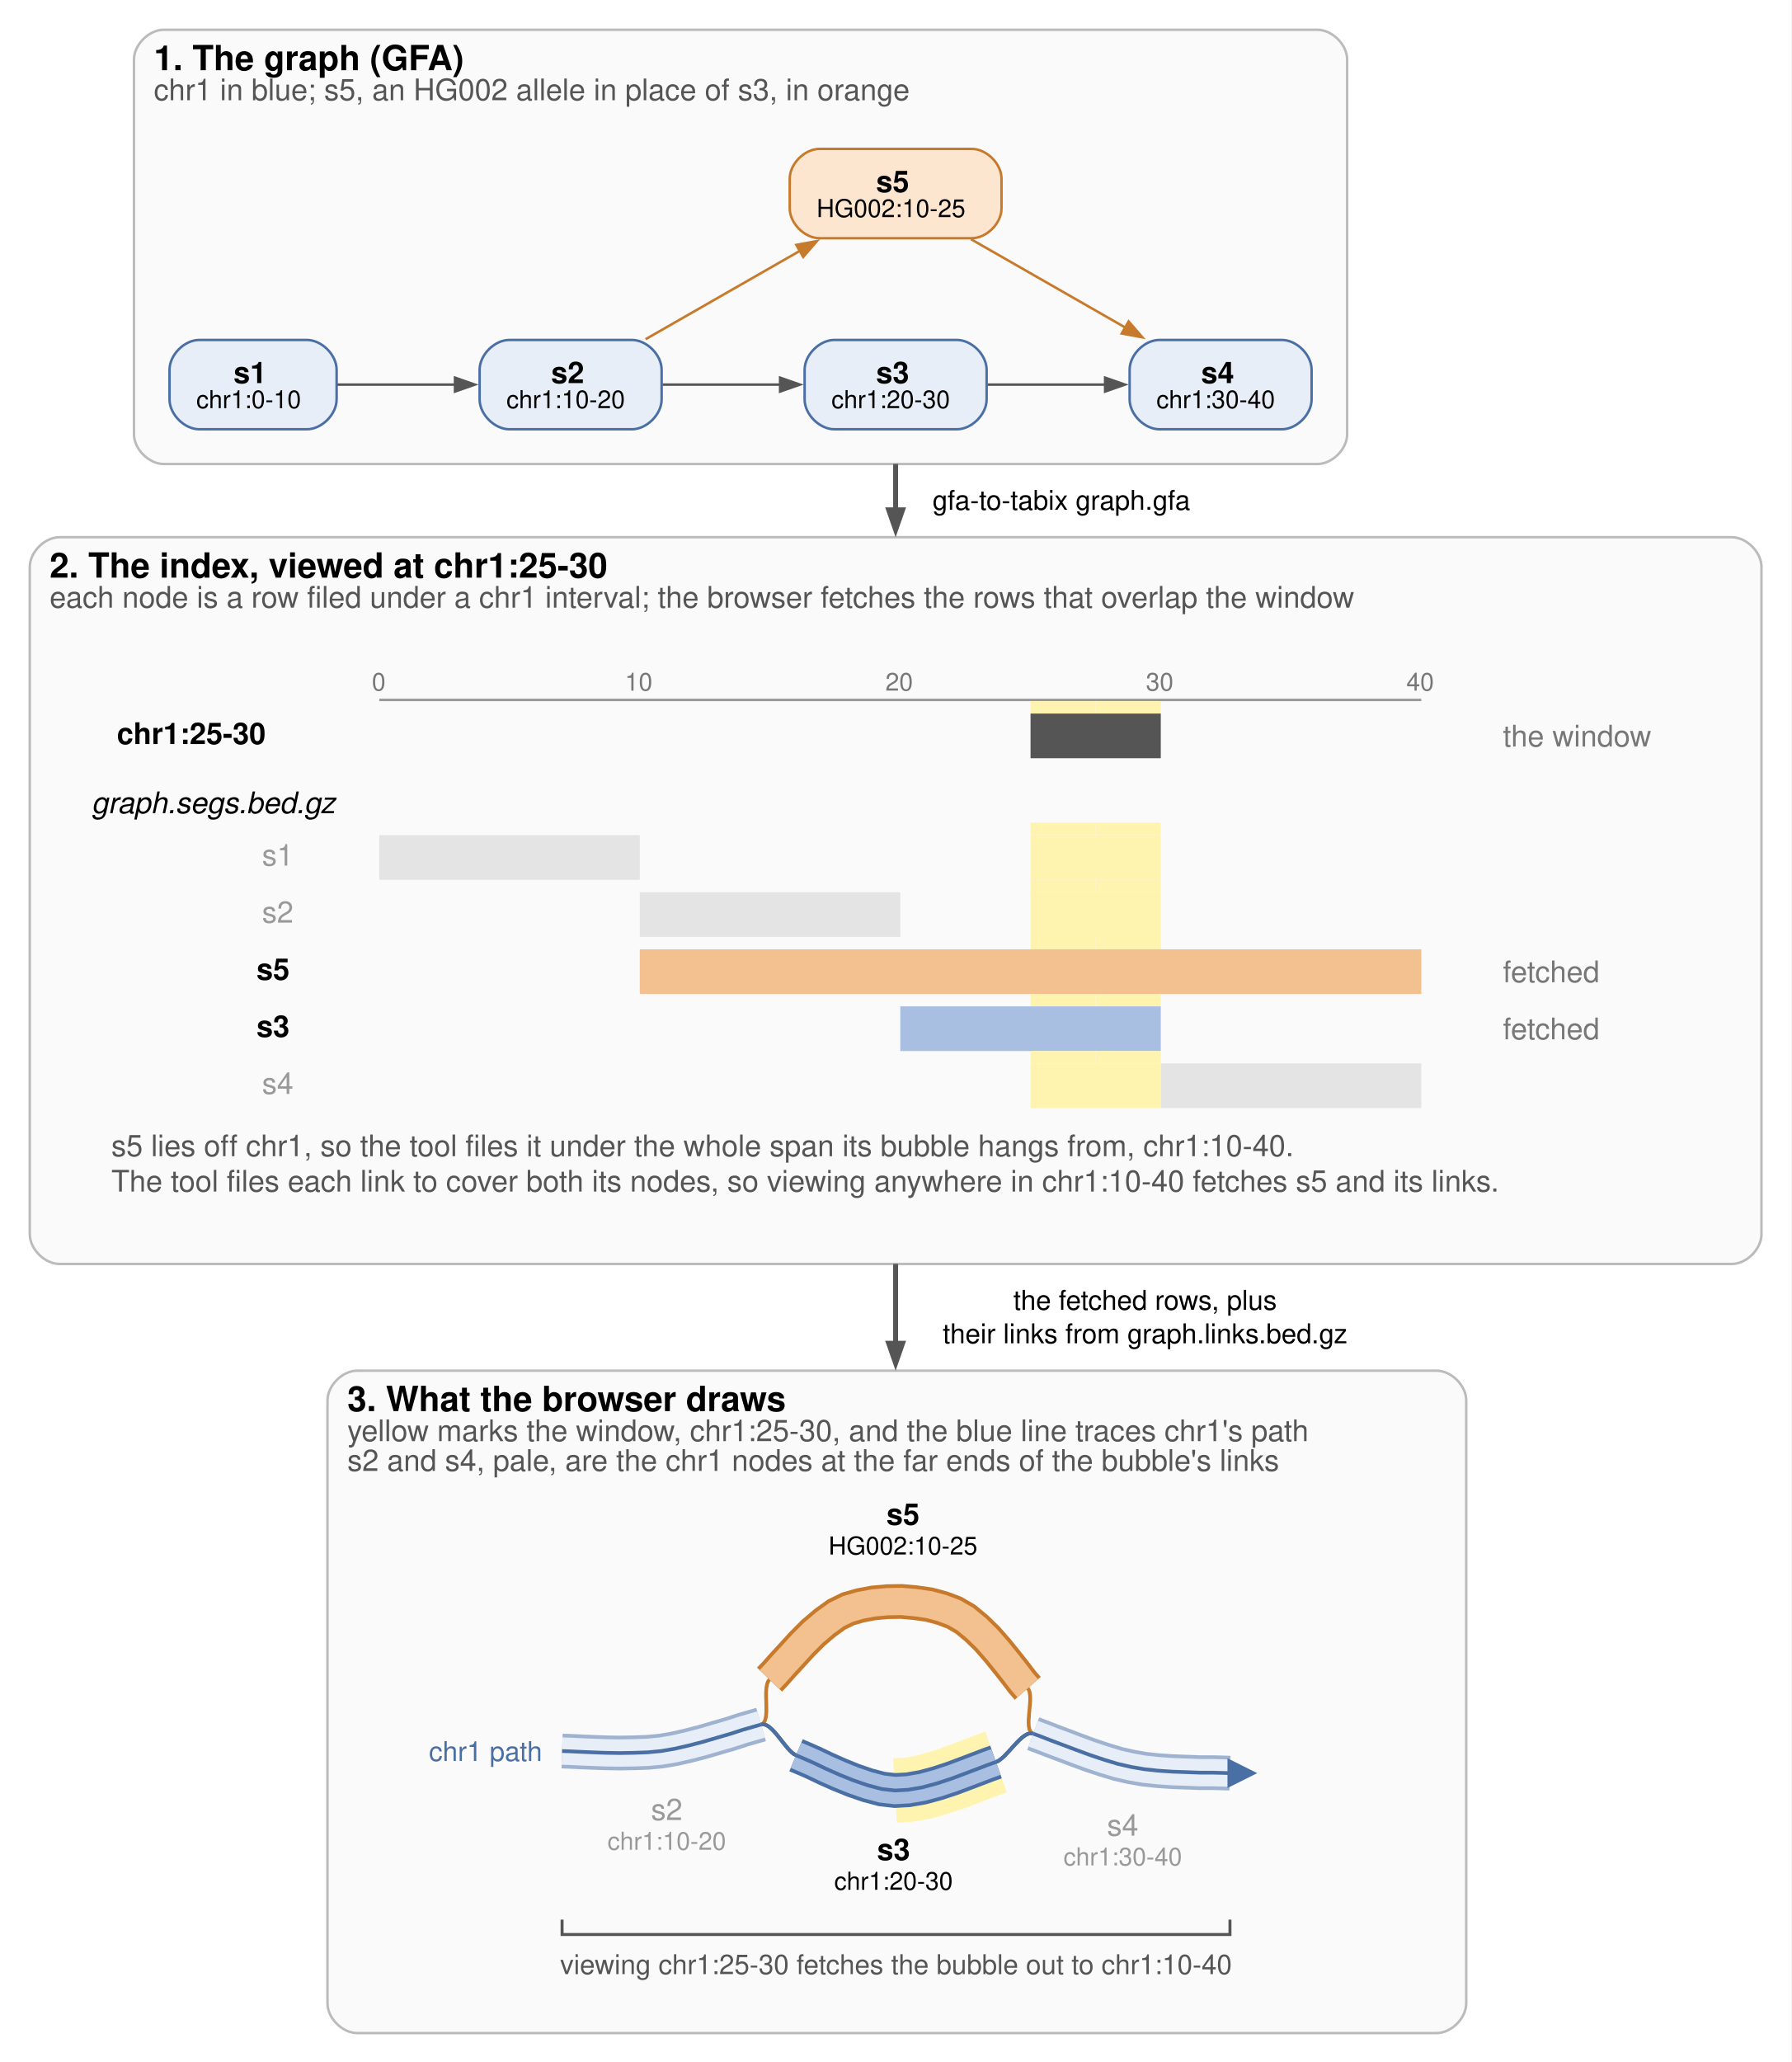
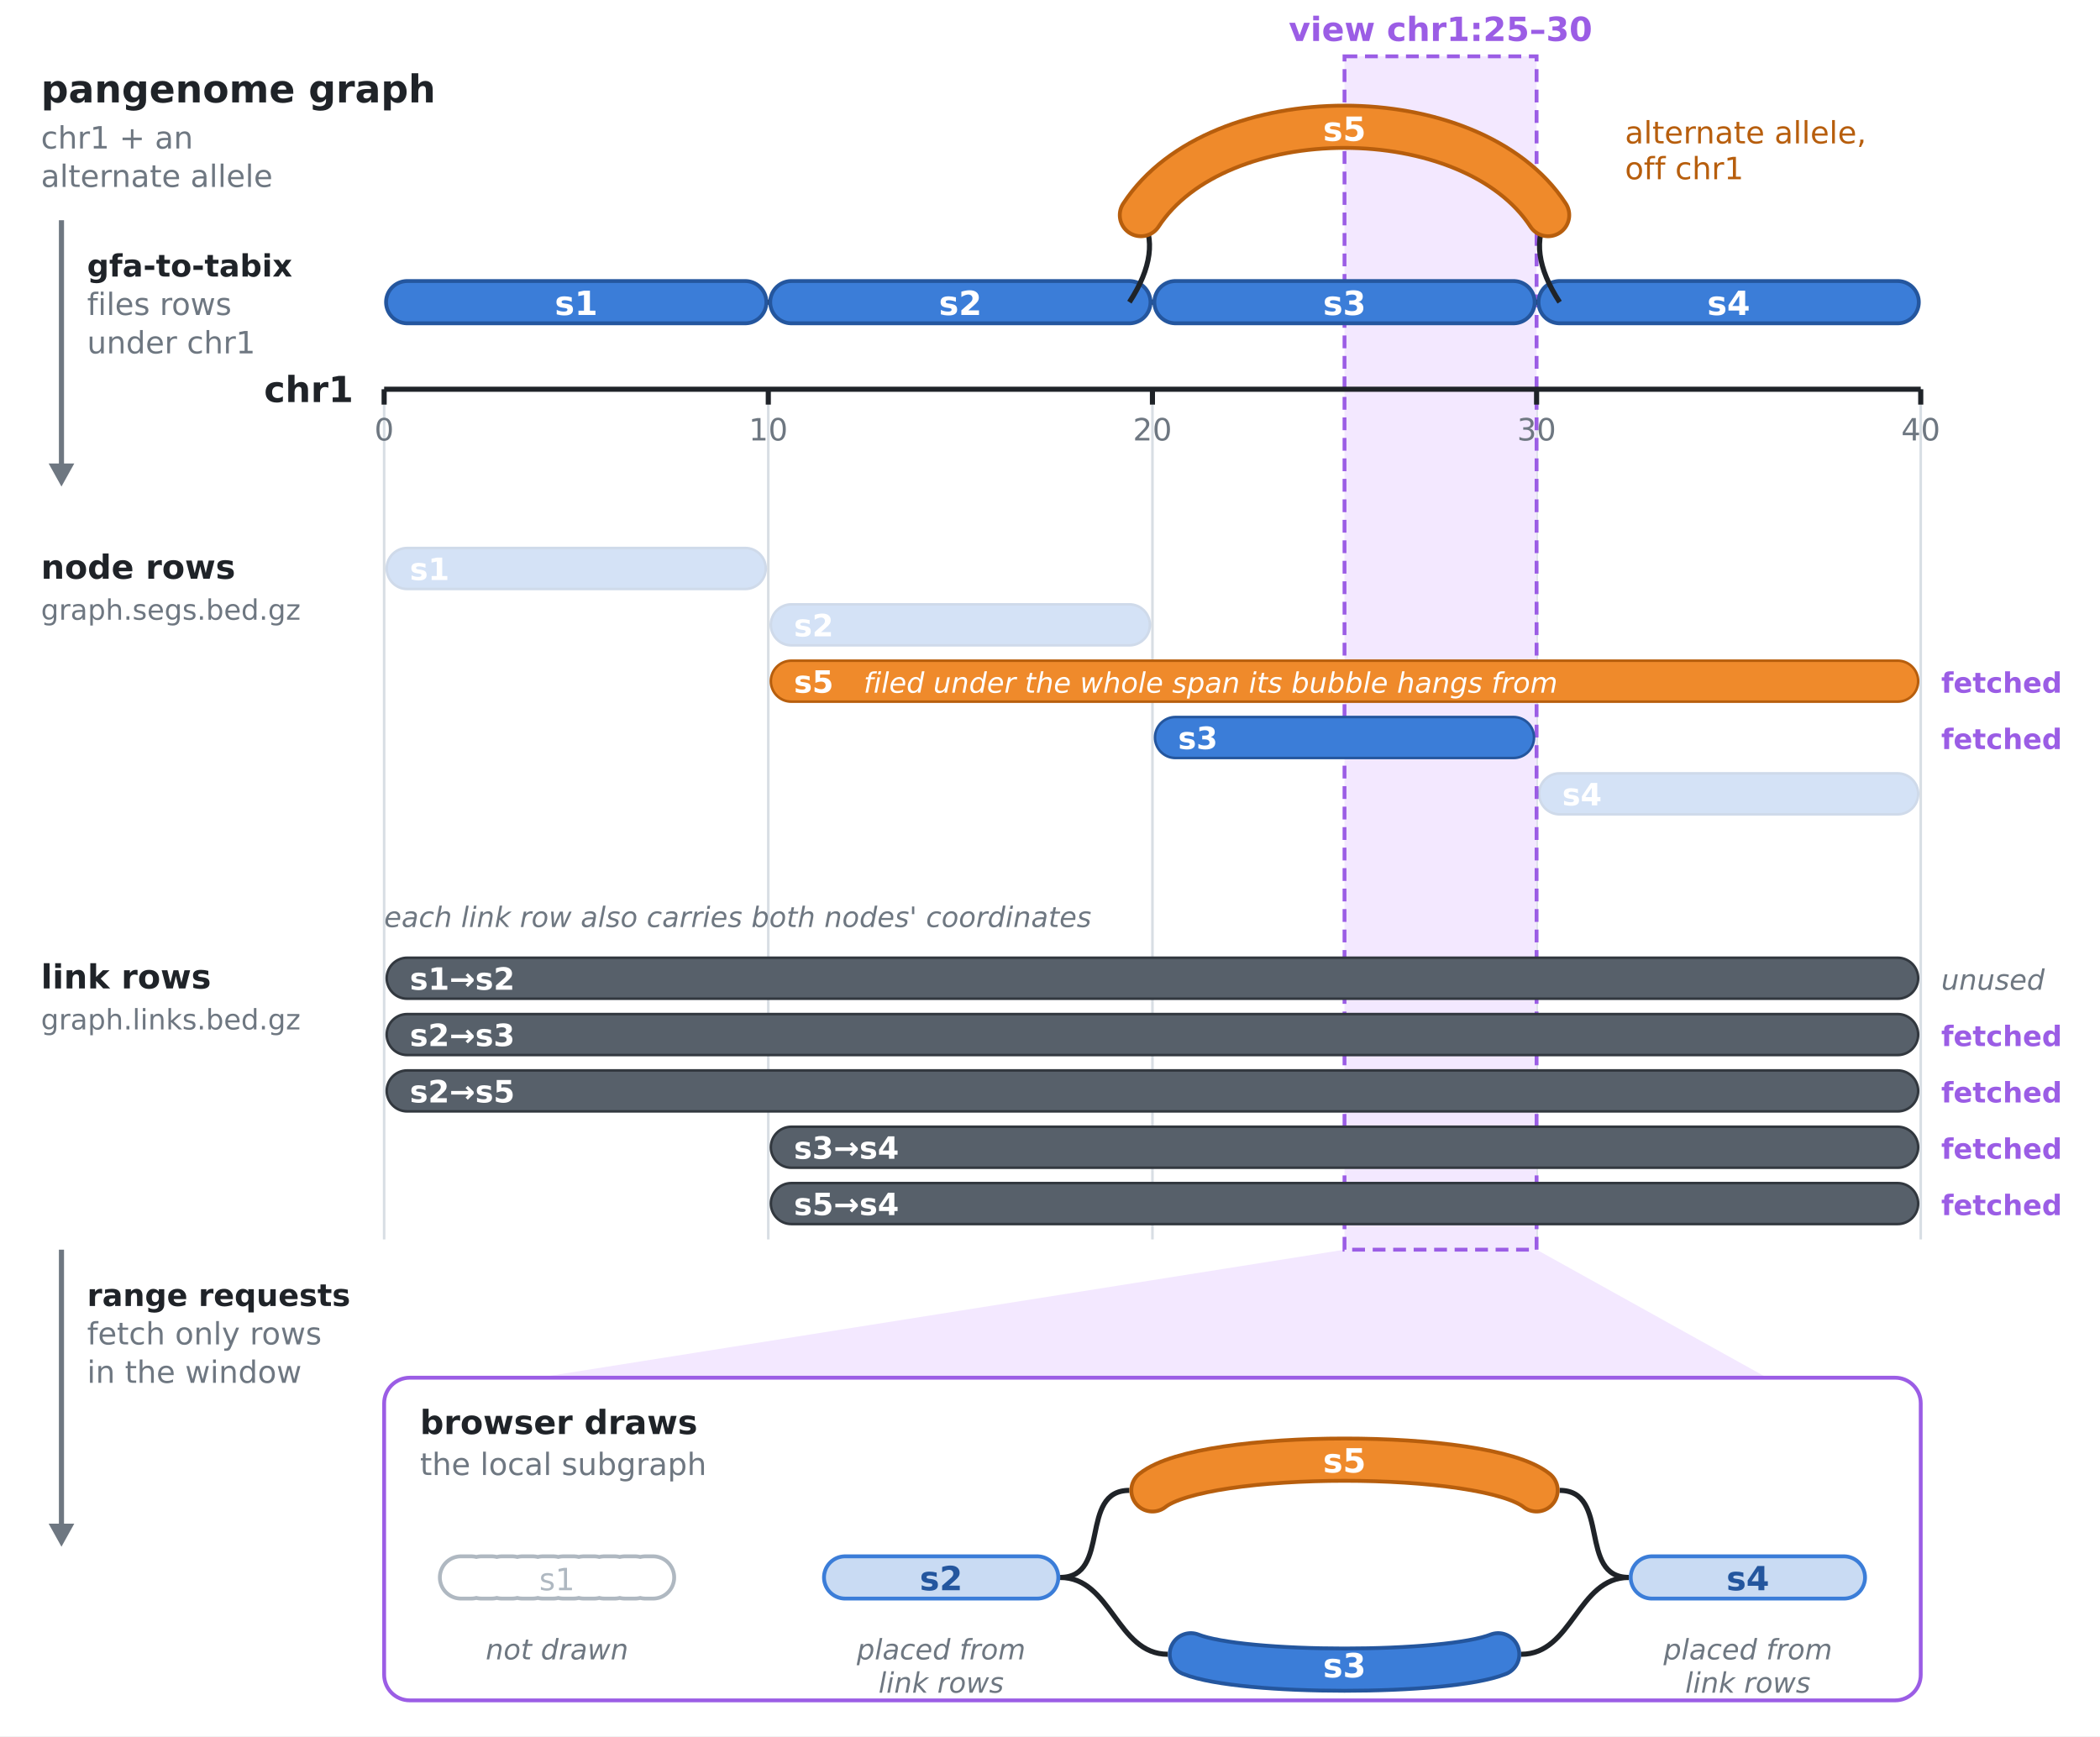
- <svg xmlns="http://www.w3.org/2000/svg" width="722pt" height="831pt" viewBox="0.00 0.00 722.00 831.00">
-   <g id="graph0" class="graph" transform="scale(1 1) rotate(0) translate(4 827.35)">
-     <polygon fill="white" stroke="none" points="-4,4 -4,-827.35 718,-827.35 718,4 -4,4" />
-     <g id="clust2" class="cluster">
-       <path fill="#fafafa" stroke="#bbbbbb" d="M62,-640.35C62,-640.35 527,-640.35 527,-640.35 533,-640.35 539,-646.35 539,-652.35 539,-652.35 539,-803.35 539,-803.35 539,-809.35 533,-815.35 527,-815.35 527,-815.35 62,-815.35 62,-815.35 56,-815.35 50,-809.35 50,-803.35 50,-803.35 50,-652.35 50,-652.35 50,-646.35 56,-640.35 62,-640.35" />
-       <text xml:space="preserve" text-anchor="start" x="58" y="-799.05" font-family="Helvetica,sans-Serif" font-weight="bold" font-size="14.00">1. The graph (GFA)</text>
-       <text xml:space="preserve" text-anchor="start" x="58" y="-786.95" font-family="Helvetica,sans-Serif" font-size="12.00" fill="#555555">chr1 in blue; s5, an HG002 allele in place of s3, in orange</text>
-     </g>
-     <g id="clust4" class="cluster">
-       <path fill="#fafafa" stroke="#bbbbbb" d="M20,-317.96C20,-317.96 694,-317.96 694,-317.96 700,-317.96 706,-323.96 706,-329.96 706,-329.96 706,-598.85 706,-598.85 706,-604.85 700,-610.85 694,-610.85 694,-610.85 20,-610.85 20,-610.85 14,-610.85 8,-604.85 8,-598.85 8,-598.85 8,-329.96 8,-329.96 8,-323.96 14,-317.96 20,-317.96" />
-       <text xml:space="preserve" text-anchor="start" x="16" y="-594.55" font-family="Helvetica,sans-Serif" font-weight="bold" font-size="14.00">2. The index, viewed at chr1:25-30</text>
-       <text xml:space="preserve" text-anchor="start" x="16" y="-582.45" font-family="Helvetica,sans-Serif" font-size="12.00" fill="#555555">each node is a row filed under a chr1 interval; the browser fetches the rows that overlap the window</text>
-     </g>
-     <g id="clust5" class="cluster">
-       <path fill="#fafafa" stroke="#bbbbbb" d="M140,-8C140,-8 575,-8 575,-8 581,-8 587,-14 587,-20 587,-20 587,-262.96 587,-262.96 587,-268.96 581,-274.96 575,-274.96 575,-274.96 140,-274.96 140,-274.96 134,-274.96 128,-268.96 128,-262.96 128,-262.96 128,-20 128,-20 128,-14 134,-8 140,-8" />
-       <text xml:space="preserve" text-anchor="start" x="136" y="-258.66" font-family="Helvetica,sans-Serif" font-weight="bold" font-size="14.00">3. What the browser draws</text>
-       <text xml:space="preserve" text-anchor="start" x="136" y="-246.56" font-family="Helvetica,sans-Serif" font-size="12.00" fill="#555555">yellow marks the window, chr1:25-30, and the blue line traces chr1's path</text>
-       <text xml:space="preserve" text-anchor="start" x="136" y="-234.56" font-family="Helvetica,sans-Serif" font-size="12.00" fill="#555555">s2 and s4, pale, are the chr1 nodes at the far ends of the bubble's links</text>
-     </g>
-     <g id="node1" class="node">
-       <path fill="#e8eef7" stroke="#4a6fa5" d="M119.68,-690.35C119.68,-690.35 76.33,-690.35 76.33,-690.35 70.33,-690.35 64.33,-684.35 64.33,-678.35 64.33,-678.35 64.33,-666.35 64.33,-666.35 64.33,-660.35 70.33,-654.35 76.33,-654.35 76.33,-654.35 119.68,-654.35 119.68,-654.35 125.68,-654.35 131.68,-660.35 131.68,-666.35 131.68,-666.35 131.68,-678.35 131.68,-678.35 131.68,-684.35 125.68,-690.35 119.68,-690.35" />
-       <text xml:space="preserve" text-anchor="start" x="90.12" y="-672.95" font-family="Helvetica,sans-Serif" font-weight="bold" font-size="12.00">s1</text>
-       <text xml:space="preserve" text-anchor="start" x="75.12" y="-662.85" font-family="Helvetica,sans-Serif" font-size="10.00">chr1:0-10</text>
-     </g>
-     <g id="node2" class="node">
-       <path fill="#e8eef7" stroke="#4a6fa5" d="M250.68,-690.35C250.68,-690.35 201.32,-690.35 201.32,-690.35 195.32,-690.35 189.32,-684.35 189.32,-678.35 189.32,-678.35 189.32,-666.35 189.32,-666.35 189.32,-660.35 195.32,-654.35 201.32,-654.35 201.32,-654.35 250.68,-654.35 250.68,-654.35 256.68,-654.35 262.68,-660.35 262.68,-666.35 262.68,-666.35 262.68,-678.35 262.68,-678.35 262.68,-684.35 256.68,-690.35 250.68,-690.35" />
-       <text xml:space="preserve" text-anchor="start" x="218.12" y="-672.95" font-family="Helvetica,sans-Serif" font-weight="bold" font-size="12.00">s2</text>
-       <text xml:space="preserve" text-anchor="start" x="200.12" y="-662.85" font-family="Helvetica,sans-Serif" font-size="10.00">chr1:10-20</text>
-     </g>
-     <g id="edge1" class="edge">
-       <path fill="none" stroke="#555555" d="M132,-672.35C147.86,-672.35 163.72,-672.35 179.58,-672.35" />
-       <polygon fill="#555555" stroke="#555555" points="179.4,-675.15 187.4,-672.35 179.4,-669.55 179.4,-675.15" />
-     </g>
-     <g id="node3" class="node">
-       <path fill="#e8eef7" stroke="#4a6fa5" d="M381.68,-690.35C381.68,-690.35 332.32,-690.35 332.32,-690.35 326.32,-690.35 320.32,-684.35 320.32,-678.35 320.32,-678.35 320.32,-666.35 320.32,-666.35 320.32,-660.35 326.32,-654.35 332.32,-654.35 332.32,-654.35 381.68,-654.35 381.68,-654.35 387.68,-654.35 393.68,-660.35 393.68,-666.35 393.68,-666.35 393.68,-678.35 393.68,-678.35 393.68,-684.35 387.68,-690.35 381.68,-690.35" />
-       <text xml:space="preserve" text-anchor="start" x="349.12" y="-672.95" font-family="Helvetica,sans-Serif" font-weight="bold" font-size="12.00">s3</text>
-       <text xml:space="preserve" text-anchor="start" x="331.12" y="-662.85" font-family="Helvetica,sans-Serif" font-size="10.00">chr1:20-30</text>
-     </g>
-     <g id="edge2" class="edge">
-       <path fill="none" stroke="#555555" d="M263.1,-672.35C278.94,-672.35 294.78,-672.35 310.63,-672.35" />
-       <polygon fill="#555555" stroke="#555555" points="310.44,-675.15 318.44,-672.35 310.44,-669.55 310.44,-675.15" />
-     </g>
-     <g id="node5" class="node">
-       <path fill="#fde6cf" stroke="#c77a2b" d="M387.68,-767.35C387.68,-767.35 326.32,-767.35 326.32,-767.35 320.32,-767.35 314.32,-761.35 314.32,-755.35 314.32,-755.35 314.32,-743.35 314.32,-743.35 314.32,-737.35 320.32,-731.35 326.32,-731.35 326.32,-731.35 387.68,-731.35 387.68,-731.35 393.68,-731.35 399.68,-737.35 399.68,-743.35 399.68,-743.35 399.68,-755.35 399.68,-755.35 399.68,-761.35 393.68,-767.35 387.68,-767.35" />
-       <text xml:space="preserve" text-anchor="start" x="349.12" y="-749.95" font-family="Helvetica,sans-Serif" font-weight="bold" font-size="12.00">s5</text>
-       <text xml:space="preserve" text-anchor="start" x="325.12" y="-739.85" font-family="Helvetica,sans-Serif" font-size="10.00">HG002:10-25</text>
-     </g>
-     <g id="edge3" class="edge">
-       <path fill="none" stroke="#c77a2b" d="M256.22,-690.65C274.7,-701.23 298.54,-714.88 318.38,-726.24" />
-       <polygon fill="#c77a2b" stroke="#c77a2b" points="316.97,-728.66 325.3,-730.2 319.75,-723.8 316.97,-728.66" />
-     </g>
-     <g id="node4" class="node">
-       <path fill="#e8eef7" stroke="#4a6fa5" d="M512.67,-690.35C512.67,-690.35 463.32,-690.35 463.32,-690.35 457.32,-690.35 451.32,-684.35 451.32,-678.35 451.32,-678.35 451.32,-666.35 451.32,-666.35 451.32,-660.35 457.32,-654.35 463.32,-654.35 463.32,-654.35 512.67,-654.35 512.67,-654.35 518.67,-654.35 524.67,-660.35 524.67,-666.35 524.67,-666.35 524.67,-678.35 524.67,-678.35 524.67,-684.35 518.67,-690.35 512.67,-690.35" />
-       <text xml:space="preserve" text-anchor="start" x="480.12" y="-672.95" font-family="Helvetica,sans-Serif" font-weight="bold" font-size="12.00">s4</text>
-       <text xml:space="preserve" text-anchor="start" x="462.12" y="-662.85" font-family="Helvetica,sans-Serif" font-size="10.00">chr1:30-40</text>
-     </g>
-     <g id="edge4" class="edge">
-       <path fill="none" stroke="#555555" d="M394.1,-672.35C409.94,-672.35 425.78,-672.35 441.63,-672.35" />
-       <polygon fill="#555555" stroke="#555555" points="441.44,-675.15 449.44,-672.35 441.44,-669.55 441.44,-675.15" />
-     </g>
-     <g id="node6" class="node">
-       <text xml:space="preserve" text-anchor="start" x="145.88" y="-549.03" font-family="Helvetica,sans-Serif" font-size="10.00" fill="#777777">0</text>
-       <text xml:space="preserve" text-anchor="start" x="247.88" y="-549.03" font-family="Helvetica,sans-Serif" font-size="10.00" fill="#777777">10</text>
-       <text xml:space="preserve" text-anchor="start" x="352.88" y="-549.03" font-family="Helvetica,sans-Serif" font-size="10.00" fill="#777777">20</text>
-       <text xml:space="preserve" text-anchor="start" x="457.88" y="-549.03" font-family="Helvetica,sans-Serif" font-size="10.00" fill="#777777">30</text>
-       <text xml:space="preserve" text-anchor="start" x="562.88" y="-549.03" font-family="Helvetica,sans-Serif" font-size="10.00" fill="#777777">40</text>
-       <polygon fill="#999999" stroke="none" points="148.88,-544.78 148.88,-545.78 568.88,-545.78 568.88,-544.78 148.88,-544.78" />
-       <polygon fill="#fff3b0" stroke="none" points="411.38,-539.78 411.38,-544.78 437.62,-544.78 437.62,-539.78 411.38,-539.78" />
-       <polygon fill="#fff3b0" stroke="none" points="437.62,-539.78 437.62,-544.78 463.88,-544.78 463.88,-539.78 437.62,-539.78" />
-       <text xml:space="preserve" text-anchor="start" x="43.12" y="-527.5" font-family="Helvetica,sans-Serif" font-weight="bold" font-size="12.00">chr1:25-30</text>
-       <text xml:space="preserve" text-anchor="start" x="115.12" y="-527.5" font-family="Helvetica,sans-Serif" font-size="12.00">  </text>
-       <polygon fill="#555555" stroke="none" points="411.38,-521.78 411.38,-539.78 463.88,-539.78 463.88,-521.78 411.38,-521.78" />
-       <text xml:space="preserve" text-anchor="start" x="595.12" y="-526.5" font-family="Helvetica,sans-Serif" font-size="12.00" fill="#777777">  the window</text>
-       <text xml:space="preserve" text-anchor="start" x="32.88" y="-499.63" font-family="Helvetica,sans-Serif" font-style="italic" font-size="12.00">graph.segs.bed.gz</text>
-       <polygon fill="#fff3b0" stroke="none" points="411.38,-490.78 411.38,-495.78 437.62,-495.78 437.62,-490.78 411.38,-490.78" />
-       <polygon fill="#fff3b0" stroke="none" points="437.62,-490.78 437.62,-495.78 463.88,-495.78 463.88,-490.78 437.62,-490.78" />
-       <text xml:space="preserve" text-anchor="start" x="101.62" y="-478.51" font-family="Helvetica,sans-Serif" font-size="12.00" fill="#999999">s1</text>
-       <text xml:space="preserve" text-anchor="start" x="115.12" y="-478.51" font-family="Helvetica,sans-Serif" font-size="12.00">  </text>
-       <polygon fill="#e4e4e4" stroke="none" points="148.88,-472.78 148.88,-490.78 253.88,-490.78 253.88,-472.78 148.88,-472.78" />
-       <polygon fill="#fff3b0" stroke="none" points="411.38,-472.78 411.38,-490.78 463.88,-490.78 463.88,-472.78 411.38,-472.78" />
-       <polygon fill="#fff3b0" stroke="none" points="411.38,-467.78 411.38,-472.78 437.62,-472.78 437.62,-467.78 411.38,-467.78" />
-       <polygon fill="#fff3b0" stroke="none" points="437.62,-467.78 437.62,-472.78 463.88,-472.78 463.88,-467.78 437.62,-467.78" />
-       <text xml:space="preserve" text-anchor="start" x="101.62" y="-455.51" font-family="Helvetica,sans-Serif" font-size="12.00" fill="#999999">s2</text>
-       <text xml:space="preserve" text-anchor="start" x="115.12" y="-455.51" font-family="Helvetica,sans-Serif" font-size="12.00">  </text>
-       <polygon fill="#e4e4e4" stroke="none" points="253.88,-449.78 253.88,-467.78 358.88,-467.78 358.88,-449.78 253.88,-449.78" />
-       <polygon fill="#fff3b0" stroke="none" points="411.38,-449.78 411.38,-467.78 463.88,-467.78 463.88,-449.78 411.38,-449.78" />
-       <polygon fill="#fff3b0" stroke="none" points="411.38,-444.78 411.38,-449.78 437.62,-449.78 437.62,-444.78 411.38,-444.78" />
-       <polygon fill="#fff3b0" stroke="none" points="437.62,-444.78 437.62,-449.78 463.88,-449.78 463.88,-444.78 437.62,-444.78" />
-       <text xml:space="preserve" text-anchor="start" x="99.38" y="-432.51" font-family="Helvetica,sans-Serif" font-weight="bold" font-size="12.00">s5</text>
-       <text xml:space="preserve" text-anchor="start" x="115.12" y="-432.51" font-family="Helvetica,sans-Serif" font-size="12.00">  </text>
-       <polygon fill="#f3c08f" stroke="none" points="253.88,-426.78 253.88,-444.78 568.88,-444.78 568.88,-426.78 253.88,-426.78" />
-       <text xml:space="preserve" text-anchor="start" x="595.12" y="-431.51" font-family="Helvetica,sans-Serif" font-size="12.00" fill="#777777">  fetched</text>
-       <polygon fill="#fff3b0" stroke="none" points="411.38,-421.78 411.38,-426.78 437.62,-426.78 437.62,-421.78 411.38,-421.78" />
-       <polygon fill="#fff3b0" stroke="none" points="437.62,-421.78 437.62,-426.78 463.88,-426.78 463.88,-421.78 437.62,-421.78" />
-       <text xml:space="preserve" text-anchor="start" x="99.38" y="-409.51" font-family="Helvetica,sans-Serif" font-weight="bold" font-size="12.00">s3</text>
-       <text xml:space="preserve" text-anchor="start" x="115.12" y="-409.51" font-family="Helvetica,sans-Serif" font-size="12.00">  </text>
-       <polygon fill="#a9bfe2" stroke="none" points="358.88,-403.78 358.88,-421.78 463.88,-421.78 463.88,-403.78 358.88,-403.78" />
-       <text xml:space="preserve" text-anchor="start" x="595.12" y="-408.51" font-family="Helvetica,sans-Serif" font-size="12.00" fill="#777777">  fetched</text>
-       <polygon fill="#fff3b0" stroke="none" points="411.38,-398.78 411.38,-403.78 437.62,-403.78 437.62,-398.78 411.38,-398.78" />
-       <polygon fill="#fff3b0" stroke="none" points="437.62,-398.78 437.62,-403.78 463.88,-403.78 463.88,-398.78 437.62,-398.78" />
-       <text xml:space="preserve" text-anchor="start" x="101.62" y="-386.51" font-family="Helvetica,sans-Serif" font-size="12.00" fill="#999999">s4</text>
-       <text xml:space="preserve" text-anchor="start" x="115.12" y="-386.51" font-family="Helvetica,sans-Serif" font-size="12.00">  </text>
-       <polygon fill="#fff3b0" stroke="none" points="411.38,-380.78 411.38,-398.78 463.88,-398.78 463.88,-380.78 411.38,-380.78" />
-       <polygon fill="#e4e4e4" stroke="none" points="463.88,-380.78 463.88,-398.78 568.88,-398.78 568.88,-380.78 463.88,-380.78" />
-       <text xml:space="preserve" text-anchor="start" x="40.88" y="-361.38" font-family="Helvetica,sans-Serif" font-size="12.00" fill="#555555">s5 lies off chr1, so the tool files it under the whole span its bubble hangs from, chr1:10-40.</text>
-       <text xml:space="preserve" text-anchor="start" x="40.88" y="-347.13" font-family="Helvetica,sans-Serif" font-size="12.00" fill="#555555">The tool files each link to cover both its nodes, so viewing anywhere in chr1:10-40 fetches s5 and its links.</text>
-     </g>
-     <g id="edge7" class="edge">
-       <path fill="none" stroke="#555555" stroke-width="2" d="M357,-640.35C357,-634.69 357,-628.44 357,-621.76" />
-       <polygon fill="#555555" stroke="#555555" stroke-width="2" points="359.8,-621.87 357,-613.87 354.2,-621.87 359.8,-621.87" />
-       <text xml:space="preserve" text-anchor="middle" x="420.75" y="-621.9" font-family="Helvetica,sans-Serif" font-size="11.00">  gfa-to-tabix graph.gfa</text>
-     </g>
-     <g id="edge5" class="edge">
-       <path fill="none" stroke="#c77a2b" d="M387.38,-730.95C405.9,-720.35 429.74,-706.71 449.56,-695.36" />
-       <polygon fill="#c77a2b" stroke="#c77a2b" points="450.92,-697.81 456.47,-691.4 448.13,-692.95 450.92,-697.81" />
-     </g>
-     <g id="node7" class="node">
-       <polygon fill="none" stroke="none" points="547.44,-214.96 166.56,-214.96 166.56,-22 547.44,-22 547.44,-214.96" />
-     </g>
-     <g transform="translate(166.56,-214.96)">
-       <path d="M190.2,109.2 L195.5,108.9 L201.3,107.9 L207.2,106.3 L213.0,104.4 L218.6,102.3 L223.6,100.4 L227.8,98.8 L230.9,97.7" fill="none" stroke="#fff3b0" stroke-width="26" />
-       <path d="M136.2,82.6 C140.7,81.3 146.0,93.2 150.3,95.0" fill="none" stroke="#555555" stroke-width="1.5" />
-       <path d="M136.2,82.6 C140.6,81.3 136.3,67.7 139.6,64.5" fill="none" stroke="#c77a2b" stroke-width="1.5" />
-       <path d="M230.9,97.7 C235.4,96.2 241.4,84.7 245.9,86.3" fill="none" stroke="#555555" stroke-width="1.5" />
-       <path d="M243.7,68.0 C246.7,71.5 241.5,84.7 245.9,86.3" fill="none" stroke="#c77a2b" stroke-width="1.5" />
-       <path d="M139.6,64.5 L141.9,62.1 L145.0,58.6 L148.7,54.6 L152.8,50.1 L157.2,45.7 L161.9,41.7 L166.6,38.3 L171.3,36.0 L176.2,34.6 L181.5,33.6 L187.1,33.1 L192.8,33.0 L198.4,33.5 L204.0,34.3 L209.2,35.7 L214.0,37.5 L218.5,40.1 L223.0,43.8 L227.4,48.1 L231.5,52.8 L235.3,57.5 L238.7,61.8 L241.5,65.5 L243.7,68.0" fill="none" stroke="#c77a2b" stroke-width="14" />
-       <path d="M139.6,64.5 L141.9,62.1 L145.0,58.6 L148.7,54.6 L152.8,50.1 L157.2,45.7 L161.9,41.7 L166.6,38.3 L171.3,36.0 L176.2,34.6 L181.5,33.6 L187.1,33.1 L192.8,33.0 L198.4,33.5 L204.0,34.3 L209.2,35.7 L214.0,37.5 L218.5,40.1 L223.0,43.8 L227.4,48.1 L231.5,52.8 L235.3,57.5 L238.7,61.8 L241.5,65.5 L243.7,68.0" fill="none" stroke="#f3c08f" stroke-width="11" />
-       <text x="193.4" y="2.1" text-anchor="middle" font-family="Helvetica,sans-Serif" font-size="12" font-weight="bold">s5</text>
-       <text x="193.4" y="14.1" text-anchor="middle" font-family="Helvetica,sans-Serif" font-size="10">HG002:10-25</text>
-       <path d="M150.3,95.0 L153.4,96.3 L157.5,98.1 L162.3,100.4 L167.7,102.8 L173.4,105.1 L179.2,107.1 L184.9,108.6 L190.2,109.2 L195.5,108.9 L201.3,107.9 L207.2,106.3 L213.0,104.4 L218.6,102.3 L223.6,100.4 L227.8,98.8 L230.9,97.7" fill="none" stroke="#4a6fa5" stroke-width="14" />
-       <path d="M150.3,95.0 L153.4,96.3 L157.5,98.1 L162.3,100.4 L167.7,102.8 L173.4,105.1 L179.2,107.1 L184.9,108.6 L190.2,109.2 L195.5,108.9 L201.3,107.9 L207.2,106.3 L213.0,104.4 L218.6,102.3 L223.6,100.4 L227.8,98.8 L230.9,97.7" fill="none" stroke="#a9bfe2" stroke-width="11" />
-       <text x="189.6" y="137.2" text-anchor="middle" font-family="Helvetica,sans-Serif" font-size="12" font-weight="bold">s3</text>
-       <text x="189.6" y="149.2" text-anchor="middle" font-family="Helvetica,sans-Serif" font-size="10">chr1:20-30</text>
-       <path d="M56.0,93.3 L59.1,93.4 L63.2,93.6 L68.0,93.8 L73.4,94.0 L79.2,94.1 L85.0,94.0 L90.6,93.8 L95.9,93.3 L101.2,92.4 L106.9,91.1 L112.7,89.6 L118.5,87.9 L124.0,86.3 L128.9,84.7 L133.1,83.5 L136.2,82.6" fill="none" stroke="#9fb3d1" stroke-width="14" />
-       <path d="M56.0,93.3 L59.1,93.4 L63.2,93.6 L68.0,93.8 L73.4,94.0 L79.2,94.1 L85.0,94.0 L90.6,93.8 L95.9,93.3 L101.2,92.4 L106.9,91.1 L112.7,89.6 L118.5,87.9 L124.0,86.3 L128.9,84.7 L133.1,83.5 L136.2,82.6" fill="none" stroke="#e8eef7" stroke-width="11" />
-       <text x="98.2" y="121.1" text-anchor="middle" font-family="Helvetica,sans-Serif" font-size="12" fill="#999999">s2</text>
-       <text x="98.2" y="133.1" text-anchor="middle" font-family="Helvetica,sans-Serif" font-size="10" fill="#999999">chr1:10-20</text>
-       <path d="M245.9,86.3 L248.9,87.4 L253.0,89.0 L257.8,90.8 L263.1,92.8 L268.8,94.9 L274.5,96.8 L280.1,98.5 L285.4,99.7 L290.6,100.6 L296.2,101.2 L302.0,101.6 L307.7,101.8 L313.1,102.0 L318.0,102.0 L322.1,102.1 L325.2,102.2" fill="none" stroke="#9fb3d1" stroke-width="14" />
-       <path d="M245.9,86.3 L248.9,87.4 L253.0,89.0 L257.8,90.8 L263.1,92.8 L268.8,94.9 L274.5,96.8 L280.1,98.5 L285.4,99.7 L290.6,100.6 L296.2,101.2 L302.0,101.6 L307.7,101.8 L313.1,102.0 L318.0,102.0 L322.1,102.1 L325.2,102.2" fill="none" stroke="#e8eef7" stroke-width="11" />
-       <text x="282.0" y="127.4" text-anchor="middle" font-family="Helvetica,sans-Serif" font-size="12" fill="#999999">s4</text>
-       <text x="282.0" y="139.4" text-anchor="middle" font-family="Helvetica,sans-Serif" font-size="10" fill="#999999">chr1:30-40</text>
-       <path d="M136.2,82.6 C140.7,81.3 146.0,93.2 150.3,95.0" fill="none" stroke="#4a6fa5" stroke-width="1.5" />
-       <path d="M230.9,97.7 C235.4,96.2 241.4,84.7 245.9,86.3" fill="none" stroke="#4a6fa5" stroke-width="1.5" />
-       <path d="M150.3,95.0 L153.4,96.3 L157.5,98.1 L162.3,100.4 L167.7,102.8 L173.4,105.1 L179.2,107.1 L184.9,108.6 L190.2,109.2 L195.5,108.9 L201.3,107.9 L207.2,106.3 L213.0,104.4 L218.6,102.3 L223.6,100.4 L227.8,98.8 L230.9,97.7" fill="none" stroke="#4a6fa5" stroke-width="1.5" />
-       <path d="M56.0,93.3 L59.1,93.4 L63.2,93.6 L68.0,93.8 L73.4,94.0 L79.2,94.1 L85.0,94.0 L90.6,93.8 L95.9,93.3 L101.2,92.4 L106.9,91.1 L112.7,89.6 L118.5,87.9 L124.0,86.3 L128.9,84.7 L133.1,83.5 L136.2,82.6" fill="none" stroke="#4a6fa5" stroke-width="1.5" />
-       <path d="M245.9,86.3 L248.9,87.4 L253.0,89.0 L257.8,90.8 L263.1,92.8 L268.8,94.9 L274.5,96.8 L280.1,98.5 L285.4,99.7 L290.6,100.6 L296.2,101.2 L302.0,101.6 L307.7,101.8 L313.1,102.0 L318.0,102.0 L322.1,102.1 L325.2,102.2" fill="none" stroke="#4a6fa5" stroke-width="1.5" />
-       <path d="M325.2,102.2 l8,0" stroke="#4a6fa5" stroke-width="1.5" marker-end="url(#ref-arrow)" />
-       <defs>
-         <marker id="ref-arrow" markerWidth="8" markerHeight="8" refX="6" refY="4" orient="auto">
-           <path d="M0,0 L8,4 L0,8 z" fill="#4a6fa5" />
-         </marker>
-       </defs>
-       <text x="48.0" y="97.3" text-anchor="end" font-family="Helvetica,sans-Serif" font-size="11" fill="#4a6fa5">chr1 path</text>
-       <path d="M56.0,161.23 V167.23 H325.2 V161.23" fill="none" stroke="#555555" stroke-width="1.2" />
-       <text x="190.6" y="183.2" text-anchor="middle" font-family="Helvetica,sans-Serif" font-size="11" fill="#555555">viewing chr1:25-30 fetches the bubble out to chr1:10-40</text>
-     </g>
-     <g id="edge8" class="edge">
-       <path fill="none" stroke="#555555" stroke-width="2" d="M357,-317.96C357,-307.38 357,-296.6 357,-285.79" />
-       <polygon fill="#555555" stroke="#555555" stroke-width="2" points="359.8,-285.99 357,-277.99 354.2,-285.99 359.8,-285.99" />
-       <text xml:space="preserve" text-anchor="middle" x="454.5" y="-299.51" font-family="Helvetica,sans-Serif" font-size="11.00">  the fetched rows, plus</text>
-       <text xml:space="preserve" text-anchor="middle" x="454.5" y="-286.01" font-family="Helvetica,sans-Serif" font-size="11.00">  their links from graph.links.bed.gz</text>
-     </g>
-   </g>
+ <svg xmlns="http://www.w3.org/2000/svg" width="820" height="678" viewBox="0 0 820 678" font-family="DejaVu Sans, Noto Sans, Helvetica, Arial, sans-serif">
+   <rect width="820" height="678" fill="white" />
+   <line x1="150.0" y1="152" x2="150.0" y2="484" stroke="#d8dee4" />
+   <line x1="300.0" y1="152" x2="300.0" y2="484" stroke="#d8dee4" />
+   <line x1="450.0" y1="152" x2="450.0" y2="484" stroke="#d8dee4" />
+   <line x1="600.0" y1="152" x2="600.0" y2="484" stroke="#d8dee4" />
+   <line x1="750.0" y1="152" x2="750.0" y2="484" stroke="#d8dee4" />
+   <path d="M525.0,488 L210,538 L690,538 L600.0,488 Z" fill="#f3e8ff" />
+   <rect x="525.0" y="22" width="75.0" height="466" fill="#f3e8ff" stroke="#9b5de5" stroke-width="1.5" stroke-dasharray="5 3" />
+   <text x="562.5" y="16.0" font-size="13" fill="#9b5de5" text-anchor="middle" font-weight="bold" font-style="normal">view chr1:25–30</text>
+   <text x="16.0" y="40.0" font-size="15" fill="#1f2328" text-anchor="start" font-weight="bold" font-style="normal">pangenome graph</text>
+   <text x="16.0" y="58.0" font-size="12" fill="#6e7781" text-anchor="start" font-weight="normal" font-style="normal">chr1 + an</text>
+   <text x="16.0" y="73.0" font-size="12" fill="#6e7781" text-anchor="start" font-weight="normal" font-style="normal">alternate allele</text>
+   <path d="M291.0,118.0 C311.0,118.0 289.0,118.0 309.0,118.0" fill="none" stroke="#1f2328" stroke-width="2" />
+   <path d="M441.0,118.0 C461.0,118.0 439.0,118.0 459.0,118.0" fill="none" stroke="#1f2328" stroke-width="2" />
+   <path d="M591.0,118.0 C611.0,118.0 589.0,118.0 609.0,118.0" fill="none" stroke="#1f2328" stroke-width="2" />
+   <path d="M159.0,118 L291.0,118" fill="none" stroke="#24569e" stroke-width="18" stroke-linecap="round" />
+   <path d="M159.0,118 L291.0,118" fill="none" stroke="#3b7dd8" stroke-width="15" stroke-linecap="round" />
+   <text x="225.0" y="123.0" font-size="13" fill="white" text-anchor="middle" font-weight="bold" font-style="normal">s1</text>
+   <path d="M309.0,118 L441.0,118" fill="none" stroke="#24569e" stroke-width="18" stroke-linecap="round" />
+   <path d="M309.0,118 L441.0,118" fill="none" stroke="#3b7dd8" stroke-width="15" stroke-linecap="round" />
+   <text x="375.0" y="123.0" font-size="13" fill="white" text-anchor="middle" font-weight="bold" font-style="normal">s2</text>
+   <path d="M459.0,118 L591.0,118" fill="none" stroke="#24569e" stroke-width="18" stroke-linecap="round" />
+   <path d="M459.0,118 L591.0,118" fill="none" stroke="#3b7dd8" stroke-width="15" stroke-linecap="round" />
+   <text x="525.0" y="123.0" font-size="13" fill="white" text-anchor="middle" font-weight="bold" font-style="normal">s3</text>
+   <path d="M609.0,118 L741.0,118" fill="none" stroke="#24569e" stroke-width="18" stroke-linecap="round" />
+   <path d="M609.0,118 L741.0,118" fill="none" stroke="#3b7dd8" stroke-width="15" stroke-linecap="round" />
+   <text x="675.0" y="123.0" font-size="13" fill="white" text-anchor="middle" font-weight="bold" font-style="normal">s4</text>
+   <path d="M441.0,118 Q454.0,98 445.5,84" fill="none" stroke="#1f2328" stroke-width="2" />
+   <path d="M604.5,84 Q596.0,98 609.0,118" fill="none" stroke="#1f2328" stroke-width="2" />
+   <path d="M445.5,84 C475.5,38 574.5,38 604.5,84" fill="none" stroke="#b75e0d" stroke-width="18" stroke-linecap="round" />
+   <path d="M445.5,84 C475.5,38 574.5,38 604.5,84" fill="none" stroke="#ef8a2b" stroke-width="15" stroke-linecap="round" />
+   <text x="525.0" y="55.0" font-size="13" fill="white" text-anchor="middle" font-weight="bold" font-style="normal">s5</text>
+   <text x="634.5" y="56.0" font-size="12" fill="#b75e0d" text-anchor="start" font-weight="normal" font-style="normal">alternate allele,</text>
+   <text x="634.5" y="70.0" font-size="12" fill="#b75e0d" text-anchor="start" font-weight="normal" font-style="normal">off chr1</text>
+   <line x1="150.0" y1="152" x2="750.0" y2="152" stroke="#1f2328" stroke-width="2" />
+   <line x1="150.0" y1="152" x2="150.0" y2="158" stroke="#1f2328" stroke-width="2" />
+   <text x="150.0" y="172.0" font-size="12" fill="#6e7781" text-anchor="middle" font-weight="normal" font-style="normal">0</text>
+   <line x1="300.0" y1="152" x2="300.0" y2="158" stroke="#1f2328" stroke-width="2" />
+   <text x="300.0" y="172.0" font-size="12" fill="#6e7781" text-anchor="middle" font-weight="normal" font-style="normal">10</text>
+   <line x1="450.0" y1="152" x2="450.0" y2="158" stroke="#1f2328" stroke-width="2" />
+   <text x="450.0" y="172.0" font-size="12" fill="#6e7781" text-anchor="middle" font-weight="normal" font-style="normal">20</text>
+   <line x1="600.0" y1="152" x2="600.0" y2="158" stroke="#1f2328" stroke-width="2" />
+   <text x="600.0" y="172.0" font-size="12" fill="#6e7781" text-anchor="middle" font-weight="normal" font-style="normal">30</text>
+   <line x1="750.0" y1="152" x2="750.0" y2="158" stroke="#1f2328" stroke-width="2" />
+   <text x="750.0" y="172.0" font-size="12" fill="#6e7781" text-anchor="middle" font-weight="normal" font-style="normal">40</text>
+   <text x="138.0" y="157.0" font-size="14" fill="#1f2328" text-anchor="end" font-weight="bold" font-style="normal">chr1</text>
+   <line x1="24" y1="86" x2="24" y2="182" stroke="#6e7781" stroke-width="2" />
+   <path d="M19,181 L24,190 L29,181 Z" fill="#6e7781" />
+   <text x="34.0" y="108.0" font-size="12" fill="#1f2328" text-anchor="start" font-weight="bold" font-style="normal">gfa-to-tabix</text>
+   <text x="34.0" y="123.0" font-size="12" fill="#6e7781" text-anchor="start" font-weight="normal" font-style="normal">files rows</text>
+   <text x="34.0" y="138.0" font-size="12" fill="#6e7781" text-anchor="start" font-weight="normal" font-style="normal">under chr1</text>
+   <text x="16.0" y="226.0" font-size="13" fill="#1f2328" text-anchor="start" font-weight="bold" font-style="normal">node rows</text>
+   <text x="16.0" y="242.0" font-size="11" fill="#6e7781" text-anchor="start" font-weight="normal" font-style="normal">graph.segs.bed.gz</text>
+   <rect x="151.0" y="214" width="148.0" height="16" rx="8" fill="#3b7dd8" stroke="#24569e" opacity="0.22" />
+   <text x="160.0" y="226.5" font-size="12" fill="white" text-anchor="start" font-weight="bold" font-style="normal">s1</text>
+   <rect x="301.0" y="236" width="148.0" height="16" rx="8" fill="#3b7dd8" stroke="#24569e" opacity="0.22" />
+   <text x="310.0" y="248.5" font-size="12" fill="white" text-anchor="start" font-weight="bold" font-style="normal">s2</text>
+   <rect x="301.0" y="258" width="448.0" height="16" rx="8" fill="#ef8a2b" stroke="#b75e0d" opacity="1" />
+   <text x="310.0" y="270.5" font-size="12" fill="white" text-anchor="start" font-weight="bold" font-style="normal">s5</text>
+   <text x="337.2" y="270.5" font-size="11" fill="white" text-anchor="start" font-weight="normal" font-style="italic">filed under the whole span its bubble hangs from</text>
+   <text x="758.0" y="270.5" font-size="11" fill="#9b5de5" text-anchor="start" font-weight="bold" font-style="normal">fetched</text>
+   <rect x="451.0" y="280" width="148.0" height="16" rx="8" fill="#3b7dd8" stroke="#24569e" opacity="1" />
+   <text x="460.0" y="292.5" font-size="12" fill="white" text-anchor="start" font-weight="bold" font-style="normal">s3</text>
+   <text x="758.0" y="292.5" font-size="11" fill="#9b5de5" text-anchor="start" font-weight="bold" font-style="normal">fetched</text>
+   <rect x="601.0" y="302" width="148.0" height="16" rx="8" fill="#3b7dd8" stroke="#24569e" opacity="0.22" />
+   <text x="610.0" y="314.5" font-size="12" fill="white" text-anchor="start" font-weight="bold" font-style="normal">s4</text>
+   <text x="16.0" y="386.0" font-size="13" fill="#1f2328" text-anchor="start" font-weight="bold" font-style="normal">link rows</text>
+   <text x="16.0" y="402.0" font-size="11" fill="#6e7781" text-anchor="start" font-weight="normal" font-style="normal">graph.links.bed.gz</text>
+   <rect x="151.0" y="374" width="598.0" height="16" rx="8" fill="#57606a" stroke="#32383f" opacity="1" />
+   <text x="160.0" y="386.5" font-size="12" fill="white" text-anchor="start" font-weight="bold" font-style="normal">s1→s2</text>
+   <text x="758.0" y="386.5" font-size="11" fill="#6e7781" text-anchor="start" font-weight="normal" font-style="italic">unused</text>
+   <rect x="151.0" y="396" width="598.0" height="16" rx="8" fill="#57606a" stroke="#32383f" opacity="1" />
+   <text x="160.0" y="408.5" font-size="12" fill="white" text-anchor="start" font-weight="bold" font-style="normal">s2→s3</text>
+   <text x="758.0" y="408.5" font-size="11" fill="#9b5de5" text-anchor="start" font-weight="bold" font-style="normal">fetched</text>
+   <rect x="151.0" y="418" width="598.0" height="16" rx="8" fill="#57606a" stroke="#32383f" opacity="1" />
+   <text x="160.0" y="430.5" font-size="12" fill="white" text-anchor="start" font-weight="bold" font-style="normal">s2→s5</text>
+   <text x="758.0" y="430.5" font-size="11" fill="#9b5de5" text-anchor="start" font-weight="bold" font-style="normal">fetched</text>
+   <rect x="301.0" y="440" width="448.0" height="16" rx="8" fill="#57606a" stroke="#32383f" opacity="1" />
+   <text x="310.0" y="452.5" font-size="12" fill="white" text-anchor="start" font-weight="bold" font-style="normal">s3→s4</text>
+   <text x="758.0" y="452.5" font-size="11" fill="#9b5de5" text-anchor="start" font-weight="bold" font-style="normal">fetched</text>
+   <rect x="301.0" y="462" width="448.0" height="16" rx="8" fill="#57606a" stroke="#32383f" opacity="1" />
+   <text x="310.0" y="474.5" font-size="12" fill="white" text-anchor="start" font-weight="bold" font-style="normal">s5→s4</text>
+   <text x="758.0" y="474.5" font-size="11" fill="#9b5de5" text-anchor="start" font-weight="bold" font-style="normal">fetched</text>
+   <text x="150.0" y="362.0" font-size="11" fill="#6e7781" text-anchor="start" font-weight="normal" font-style="italic">each link row also carries both nodes' coordinates</text>
+   <line x1="24" y1="488" x2="24" y2="596" stroke="#6e7781" stroke-width="2" />
+   <path d="M19,595 L24,604 L29,595 Z" fill="#6e7781" />
+   <text x="34.0" y="510.0" font-size="12" fill="#1f2328" text-anchor="start" font-weight="bold" font-style="normal">range requests</text>
+   <text x="34.0" y="525.0" font-size="12" fill="#6e7781" text-anchor="start" font-weight="normal" font-style="normal">fetch only rows</text>
+   <text x="34.0" y="540.0" font-size="12" fill="#6e7781" text-anchor="start" font-weight="normal" font-style="normal">in the window</text>
+   <rect x="150" y="538" width="600" height="126" rx="10" fill="white" stroke="#9b5de5" stroke-width="1.5" />
+   <text x="164.0" y="560.0" font-size="13" fill="#1f2328" text-anchor="start" font-weight="bold" font-style="normal">browser draws</text>
+   <text x="164.0" y="576.0" font-size="12" fill="#6e7781" text-anchor="start" font-weight="normal" font-style="normal">the local subgraph</text>
+   <path d="M414.0,616.0 C434.0,616.0 436.0,646.0 456.0,646.0" fill="none" stroke="#1f2328" stroke-width="2" />
+   <path d="M414.0,616.0 C434.0,616.0 421.0,582.0 441.0,582.0" fill="none" stroke="#1f2328" stroke-width="2" />
+   <path d="M594.0,646.0 C614.0,646.0 616.0,616.0 636.0,616.0" fill="none" stroke="#1f2328" stroke-width="2" />
+   <path d="M609.0,582.0 C629.0,582.0 616.0,616.0 636.0,616.0" fill="none" stroke="#1f2328" stroke-width="2" />
+   <path d="M180.0,616 L255.0,616" fill="none" stroke="#afb8c1" stroke-width="18" stroke-linecap="round" stroke-dasharray="4 4" />
+   <path d="M180.0,616 L255.0,616" fill="none" stroke="white" stroke-width="15" stroke-linecap="round" stroke-dasharray="4 4" />
+   <text x="217.5" y="621.0" font-size="12" fill="#afb8c1" text-anchor="middle" font-weight="normal" font-style="normal">s1</text>
+   <text x="217.5" y="648.0" font-size="11" fill="#6e7781" text-anchor="middle" font-weight="normal" font-style="italic">not drawn</text>
+   <path d="M330.0,616 L405.0,616" fill="none" stroke="#3b7dd8" stroke-width="18" stroke-linecap="round" />
+   <path d="M330.0,616 L405.0,616" fill="none" stroke="#c9dbf3" stroke-width="15" stroke-linecap="round" />
+   <text x="367.5" y="621.0" font-size="13" fill="#24569e" text-anchor="middle" font-weight="bold" font-style="normal">s2</text>
+   <text x="367.5" y="648.0" font-size="11" fill="#6e7781" text-anchor="middle" font-weight="normal" font-style="italic">placed from</text>
+   <text x="367.5" y="661.0" font-size="11" fill="#6e7781" text-anchor="middle" font-weight="normal" font-style="italic">link rows</text>
+   <path d="M465.0,646 C485.0,654 565.0,654 585.0,646" fill="none" stroke="#24569e" stroke-width="18" stroke-linecap="round" />
+   <path d="M465.0,646 C485.0,654 565.0,654 585.0,646" fill="none" stroke="#3b7dd8" stroke-width="15" stroke-linecap="round" />
+   <text x="525.0" y="655.0" font-size="13" fill="white" text-anchor="middle" font-weight="bold" font-style="normal">s3</text>
+   <path d="M645.0,616 L720.0,616" fill="none" stroke="#3b7dd8" stroke-width="18" stroke-linecap="round" />
+   <path d="M645.0,616 L720.0,616" fill="none" stroke="#c9dbf3" stroke-width="15" stroke-linecap="round" />
+   <text x="682.5" y="621.0" font-size="13" fill="#24569e" text-anchor="middle" font-weight="bold" font-style="normal">s4</text>
+   <text x="682.5" y="648.0" font-size="11" fill="#6e7781" text-anchor="middle" font-weight="normal" font-style="italic">placed from</text>
+   <text x="682.5" y="661.0" font-size="11" fill="#6e7781" text-anchor="middle" font-weight="normal" font-style="italic">link rows</text>
+   <path d="M450.0,582 C470.0,566 580.0,566 600.0,582" fill="none" stroke="#b75e0d" stroke-width="18" stroke-linecap="round" />
+   <path d="M450.0,582 C470.0,566 580.0,566 600.0,582" fill="none" stroke="#ef8a2b" stroke-width="15" stroke-linecap="round" />
+   <text x="525.0" y="575.0" font-size="13" fill="white" text-anchor="middle" font-weight="bold" font-style="normal">s5</text>
</svg>
